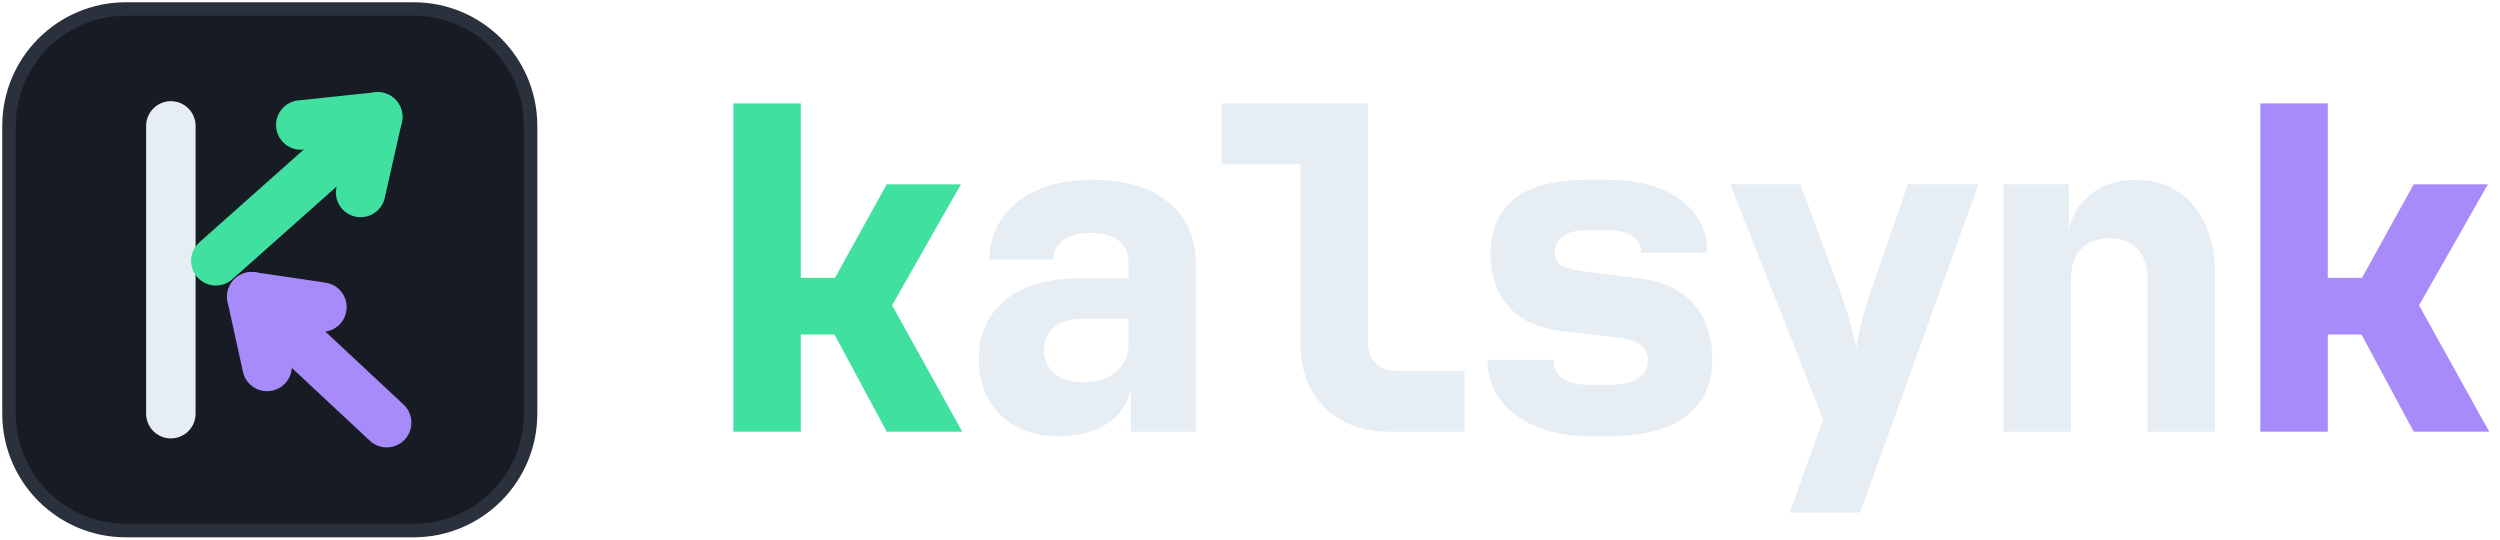
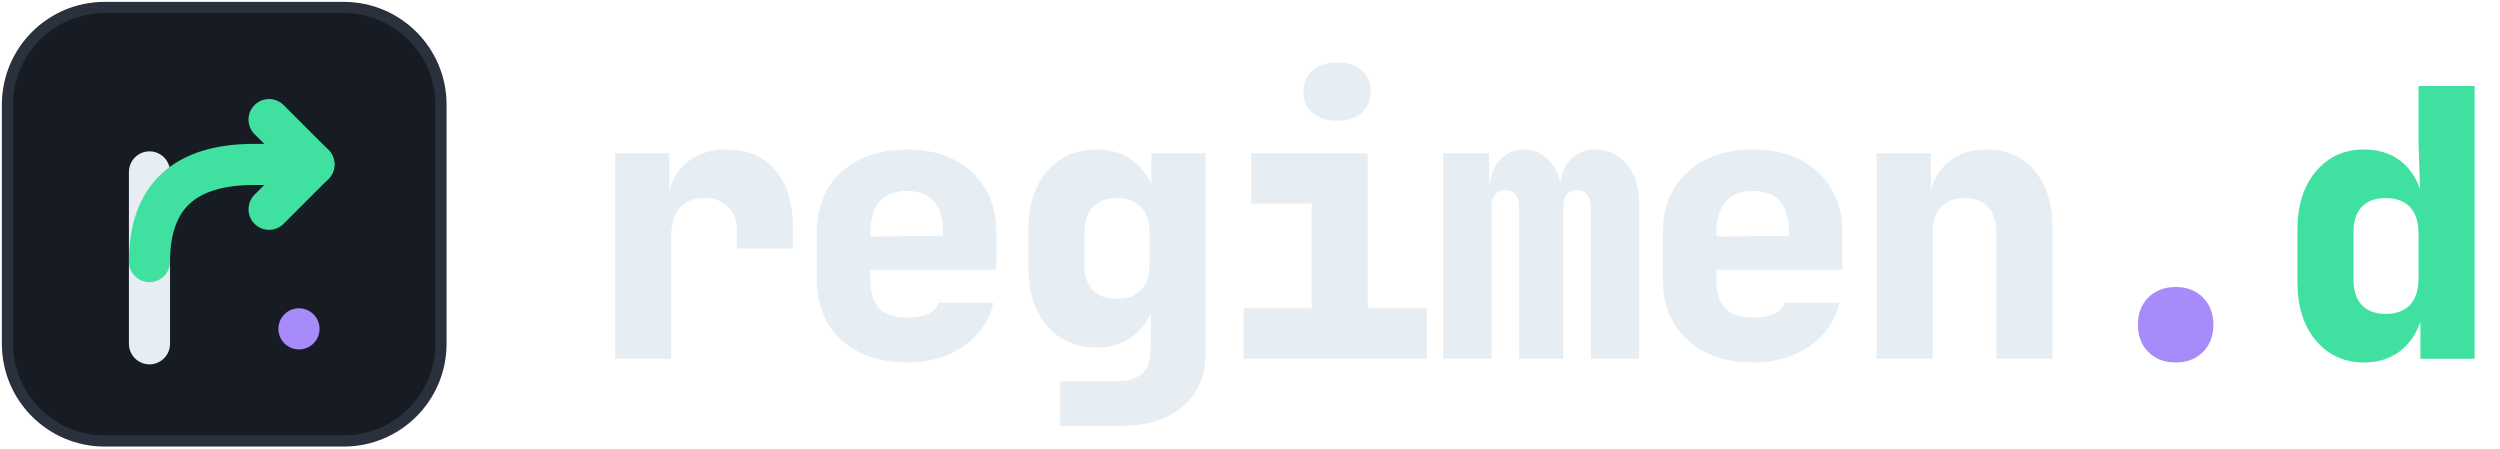
- <svg xmlns="http://www.w3.org/2000/svg" width="556" height="120" viewBox="0 0 556 120">
+ <svg xmlns="http://www.w3.org/2000/svg" width="669" height="120" viewBox="0 0 669 120">
  <rect x="2" y="2" width="116" height="116" rx="26" fill="#171C24" stroke="#2A313C" stroke-width="3" />
  <g fill="none" stroke-width="11" stroke-linecap="round" stroke-linejoin="round">
-     <line x1="38" y1="28" x2="38" y2="92" stroke="#E6EDF3" />
-     <line x1="48" y1="58" x2="84" y2="26" stroke="#3FE0A0" />
-     <polyline points="66.9,27.8 84,26 80.2,42.8" stroke="#3FE0A0" />
-     <line x1="86" y1="94" x2="56" y2="66" stroke="#A78BFA" />
-     <polyline points="59.4,81.5 56,66 71.6,68.3" stroke="#A78BFA" />
+     <line x1="40" y1="46" x2="40" y2="92" stroke="#E6EDF3" />
+     <path d="M40 70 Q40 44 68 44 L84 44" stroke="#3FE0A0" />
+     <polyline points="72,32 84,44 72,56" stroke="#3FE0A0" />
+     <line x1="80" y1="88" x2="80.01" y2="88" stroke="#A78BFA" />
  </g>
  <g transform="translate(156,-6.0)">
-     <path fill="#3FE0A0" d="M7.1 102.0V29.0H22.1V67.8H29.7L41.2 47.0H57.7L42.4 73.9L58.0 102.0H41.2L29.6 80.4H22.1V102.0Z" />
-     <path fill="#E6EDF3" d="M79.5 103.0Q71.3 103.0 66.5 98.25Q61.7 93.5 61.7 85.8Q61.7 77.5 67.6 72.7Q73.5 67.9 84.2 67.9H95.0V64.4Q95.0 61.3 92.85 59.55Q90.7 57.8 86.7 57.8Q82.9 57.8 80.65 59.3Q78.4 60.8 78.2 63.7H64.0Q64.3 55.6 70.4 50.8Q76.5 46.0 86.9 46.0Q97.8 46.0 103.9 51.0Q110.0 56.0 110.0 65.0V102.0H95.5V92.5Q94.5 97.4 90.25 100.2Q86.0 103.0 79.5 103.0ZM84.8 91.0Q89.5 91.0 92.25 88.65Q95.0 86.3 95.0 82.5V76.9H84.5Q80.5 76.9 78.35 78.85Q76.2 80.8 76.2 83.9Q76.2 87.0 78.45 89.0Q80.7 91.0 84.8 91.0Z" />
-     <path fill="#E6EDF3" d="M152.7 102.0Q146.9 102.0 142.5 99.55Q138.1 97.1 135.65 92.7Q133.2 88.3 133.2 82.5V42.5H115.7V29.0H148.2V82.0Q148.2 84.9 149.85 86.7Q151.5 88.5 154.2 88.5H169.7V102.0Z" />
-     <path fill="#E6EDF3" d="M197.5 103.0Q190.7 103.0 185.6 100.85Q180.5 98.7 177.65 94.9Q174.8 91.1 174.8 86.0H189.5Q189.5 88.8 191.6 90.2Q193.7 91.6 197.5 91.6H201.9Q206.0 91.6 208.25 90.2Q210.5 88.8 210.5 86.2Q210.5 83.7 208.7 82.55Q206.9 81.4 203.2 81.0L190.6 79.5Q183.3 78.6 179.4 74.05Q175.5 69.5 175.5 62.7Q175.5 46.0 196.9 46.0H201.6Q211.7 46.0 217.7 50.4Q223.7 54.8 223.7 62.2H209.0Q209.0 59.8 207.05 58.5Q205.1 57.2 201.6 57.2H196.9Q193.4 57.2 191.6 58.5Q189.8 59.8 189.8 62.1Q189.8 64.4 191.55 65.2Q193.3 66.0 196.5 66.4L208.5 67.9Q216.6 68.9 220.7 73.6Q224.8 78.3 224.8 86.0Q224.8 94.1 219.0 98.55Q213.2 103.0 201.9 103.0Z" />
-     <path fill="#E6EDF3" d="M242.0 120.0 249.5 99.3 228.8 47.0H244.4L253.3 71.0Q254.3 73.7 255.35 77.2Q256.4 80.7 256.8 83.8Q257.2 80.7 258.1 77.2Q259.0 73.7 260.0 71.0L268.3 47.0H284.0L257.7 120.0Z" />
-     <path fill="#E6EDF3" d="M289.6 102.0V47.0H304.1V57.0Q305.3 52.0 309.25 49.0Q313.2 46.0 318.9 46.0Q326.9 46.0 331.75 51.6Q336.6 57.2 336.6 66.5V102.0H321.6V68.0Q321.6 63.7 319.35 61.35Q317.1 59.0 313.1 59.0Q309.1 59.0 306.85 61.35Q304.6 63.7 304.6 68.0V102.0Z" />
-     <path fill="#A78BFA" d="M346.7 102.0V29.0H361.7V67.8H369.3L380.8 47.0H397.3L382.0 73.9L397.6 102.0H380.8L369.2 80.4H361.7V102.0Z" />
+     <path fill="#E6EDF3" d="M8.6 102.0V47.0H23.1V57.4Q24.3 52.1 28.35 49.05Q32.4 46.0 38.5 46.0Q46.8 46.0 51.5 51.6Q56.2 57.2 56.2 67.0V72.5H41.2V68.0Q41.2 63.7 38.9 61.35Q36.6 59.0 32.4 59.0Q28.2 59.0 25.9 61.65Q23.6 64.3 23.6 69.2V102.0Z" />
+     <path fill="#E6EDF3" d="M86.7 103.0Q79.4 103.0 73.95 100.25Q68.5 97.5 65.55 92.55Q62.6 87.6 62.6 81.0V68.0Q62.6 61.4 65.55 56.45Q68.5 51.5 73.95 48.75Q79.4 46.0 86.7 46.0Q94.0 46.0 99.35 48.75Q104.7 51.5 107.65 56.45Q110.6 61.4 110.6 68.0V78.2H76.9V81.0Q76.9 86.2 79.35 88.6Q81.8 91.0 86.7 91.0Q89.9 91.0 92.3 90.0Q94.7 89.0 95.1 87.0H109.8Q108.2 94.2 101.9 98.6Q95.6 103.0 86.7 103.0ZM76.9 68.0V69.3L96.3 69.1V67.8Q96.3 62.7 93.95 59.9Q91.6 57.1 86.7 57.1Q81.8 57.1 79.35 60.0Q76.9 62.9 76.9 68.0Z" />
+     <path fill="#E6EDF3" d="M127.7 120.0V108.0H143.2Q147.4 108.0 149.65 105.9Q151.9 103.8 151.9 100.1V98.0L152.0 89.8Q150.0 94.2 146.3 96.6Q142.6 99.0 137.5 99.0Q129.2 99.0 124.2 93.2Q119.2 87.4 119.2 77.5V67.5Q119.2 57.7 124.2 51.85Q129.2 46.0 137.5 46.0Q142.7 46.0 146.4 48.45Q150.1 50.9 152.1 55.3V47.0H166.6V100.6Q166.6 109.6 160.45 114.8Q154.3 120.0 143.7 120.0ZM142.9 86.0Q147.0 86.0 149.3 83.65Q151.6 81.3 151.6 77.0V68.0Q151.6 63.7 149.3 61.35Q147.0 59.0 142.9 59.0Q138.7 59.0 136.45 61.35Q134.2 63.7 134.2 68.0V77.0Q134.2 81.3 136.45 83.65Q138.7 86.0 142.9 86.0Z" />
+     <path fill="#E6EDF3" d="M176.8 102.0V88.5H195.0V60.5H178.8V47.0H210.0V88.5H225.8V102.0ZM201.8 38.3Q197.7 38.3 195.25 36.2Q192.8 34.1 192.8 30.5Q192.8 26.9 195.25 24.8Q197.7 22.7 201.8 22.7Q205.9 22.7 208.35 24.8Q210.8 26.9 210.8 30.5Q210.8 34.1 208.35 36.2Q205.9 38.3 201.8 38.3Z" />
+     <path fill="#E6EDF3" d="M230.2 102.0V47.0H242.5V55.5H242.7Q243.0 51.3 245.5 48.65Q248.0 46.0 251.9 46.0Q255.5 46.0 258.15 48.55Q260.8 51.1 261.6 55.2Q261.9 51.0 264.5 48.5Q267.1 46.0 271.0 46.0Q275.9 46.0 279.25 49.9Q282.6 53.8 282.6 60.0V102.0H269.7V61.7Q269.7 56.9 265.9 56.9Q262.3 56.9 262.3 61.7V102.0H250.5V61.7Q250.5 56.9 246.9 56.9Q243.1 56.9 243.1 61.7V102.0Z" />
+     <path fill="#E6EDF3" d="M313.1 103.0Q305.8 103.0 300.35 100.25Q294.9 97.5 291.95 92.55Q289.0 87.6 289.0 81.0V68.0Q289.0 61.4 291.95 56.45Q294.9 51.5 300.35 48.75Q305.8 46.0 313.1 46.0Q320.4 46.0 325.75 48.75Q331.1 51.5 334.05 56.45Q337.0 61.4 337.0 68.0V78.2H303.3V81.0Q303.3 86.2 305.75 88.6Q308.2 91.0 313.1 91.0Q316.3 91.0 318.7 90.0Q321.1 89.0 321.5 87.0H336.2Q334.6 94.2 328.3 98.6Q322.0 103.0 313.1 103.0ZM303.3 68.0V69.3L322.7 69.1V67.8Q322.7 62.7 320.35 59.9Q318.0 57.1 313.1 57.1Q308.2 57.1 305.75 60.0Q303.3 62.9 303.3 68.0Z" />
+     <path fill="#E6EDF3" d="M346.2 102.0V47.0H360.7V57.0Q361.9 52.0 365.85 49.0Q369.8 46.0 375.5 46.0Q383.5 46.0 388.35 51.6Q393.2 57.2 393.2 66.5V102.0H378.2V68.0Q378.2 63.7 375.95 61.35Q373.7 59.0 369.7 59.0Q365.7 59.0 363.45 61.35Q361.2 63.7 361.2 68.0V102.0Z" />
+     <path fill="#A78BFA" d="M426.2 103.0Q421.7 103.0 418.9 100.2Q416.1 97.4 416.1 92.9Q416.1 88.4 418.9 85.6Q421.7 82.8 426.2 82.8Q430.7 82.8 433.5 85.6Q436.3 88.4 436.3 92.9Q436.3 97.4 433.5 100.2Q430.7 103.0 426.2 103.0Z" />
+     <path fill="#3FE0A0" d="M476.6 103.0Q468.7 103.0 463.75 97.15Q458.8 91.3 458.8 81.5V67.5Q458.8 57.7 463.75 51.85Q468.7 46.0 476.6 46.0Q482.1 46.0 485.95 48.75Q489.8 51.5 491.6 56.6L491.2 44.0V29.0H506.2V102.0H491.7V92.1Q489.9 97.3 486 100.15Q482.1 103.0 476.6 103.0ZM482.4 90.0Q486.7 90.0 488.95 87.55Q491.2 85.1 491.2 80.5V68.5Q491.2 63.9 488.95 61.45Q486.7 59.0 482.4 59.0Q478.3 59.0 476.05 61.3Q473.8 63.6 473.8 68.0V81.0Q473.8 85.3 476.05 87.65Q478.3 90.0 482.4 90.0Z" />
  </g>
</svg>
